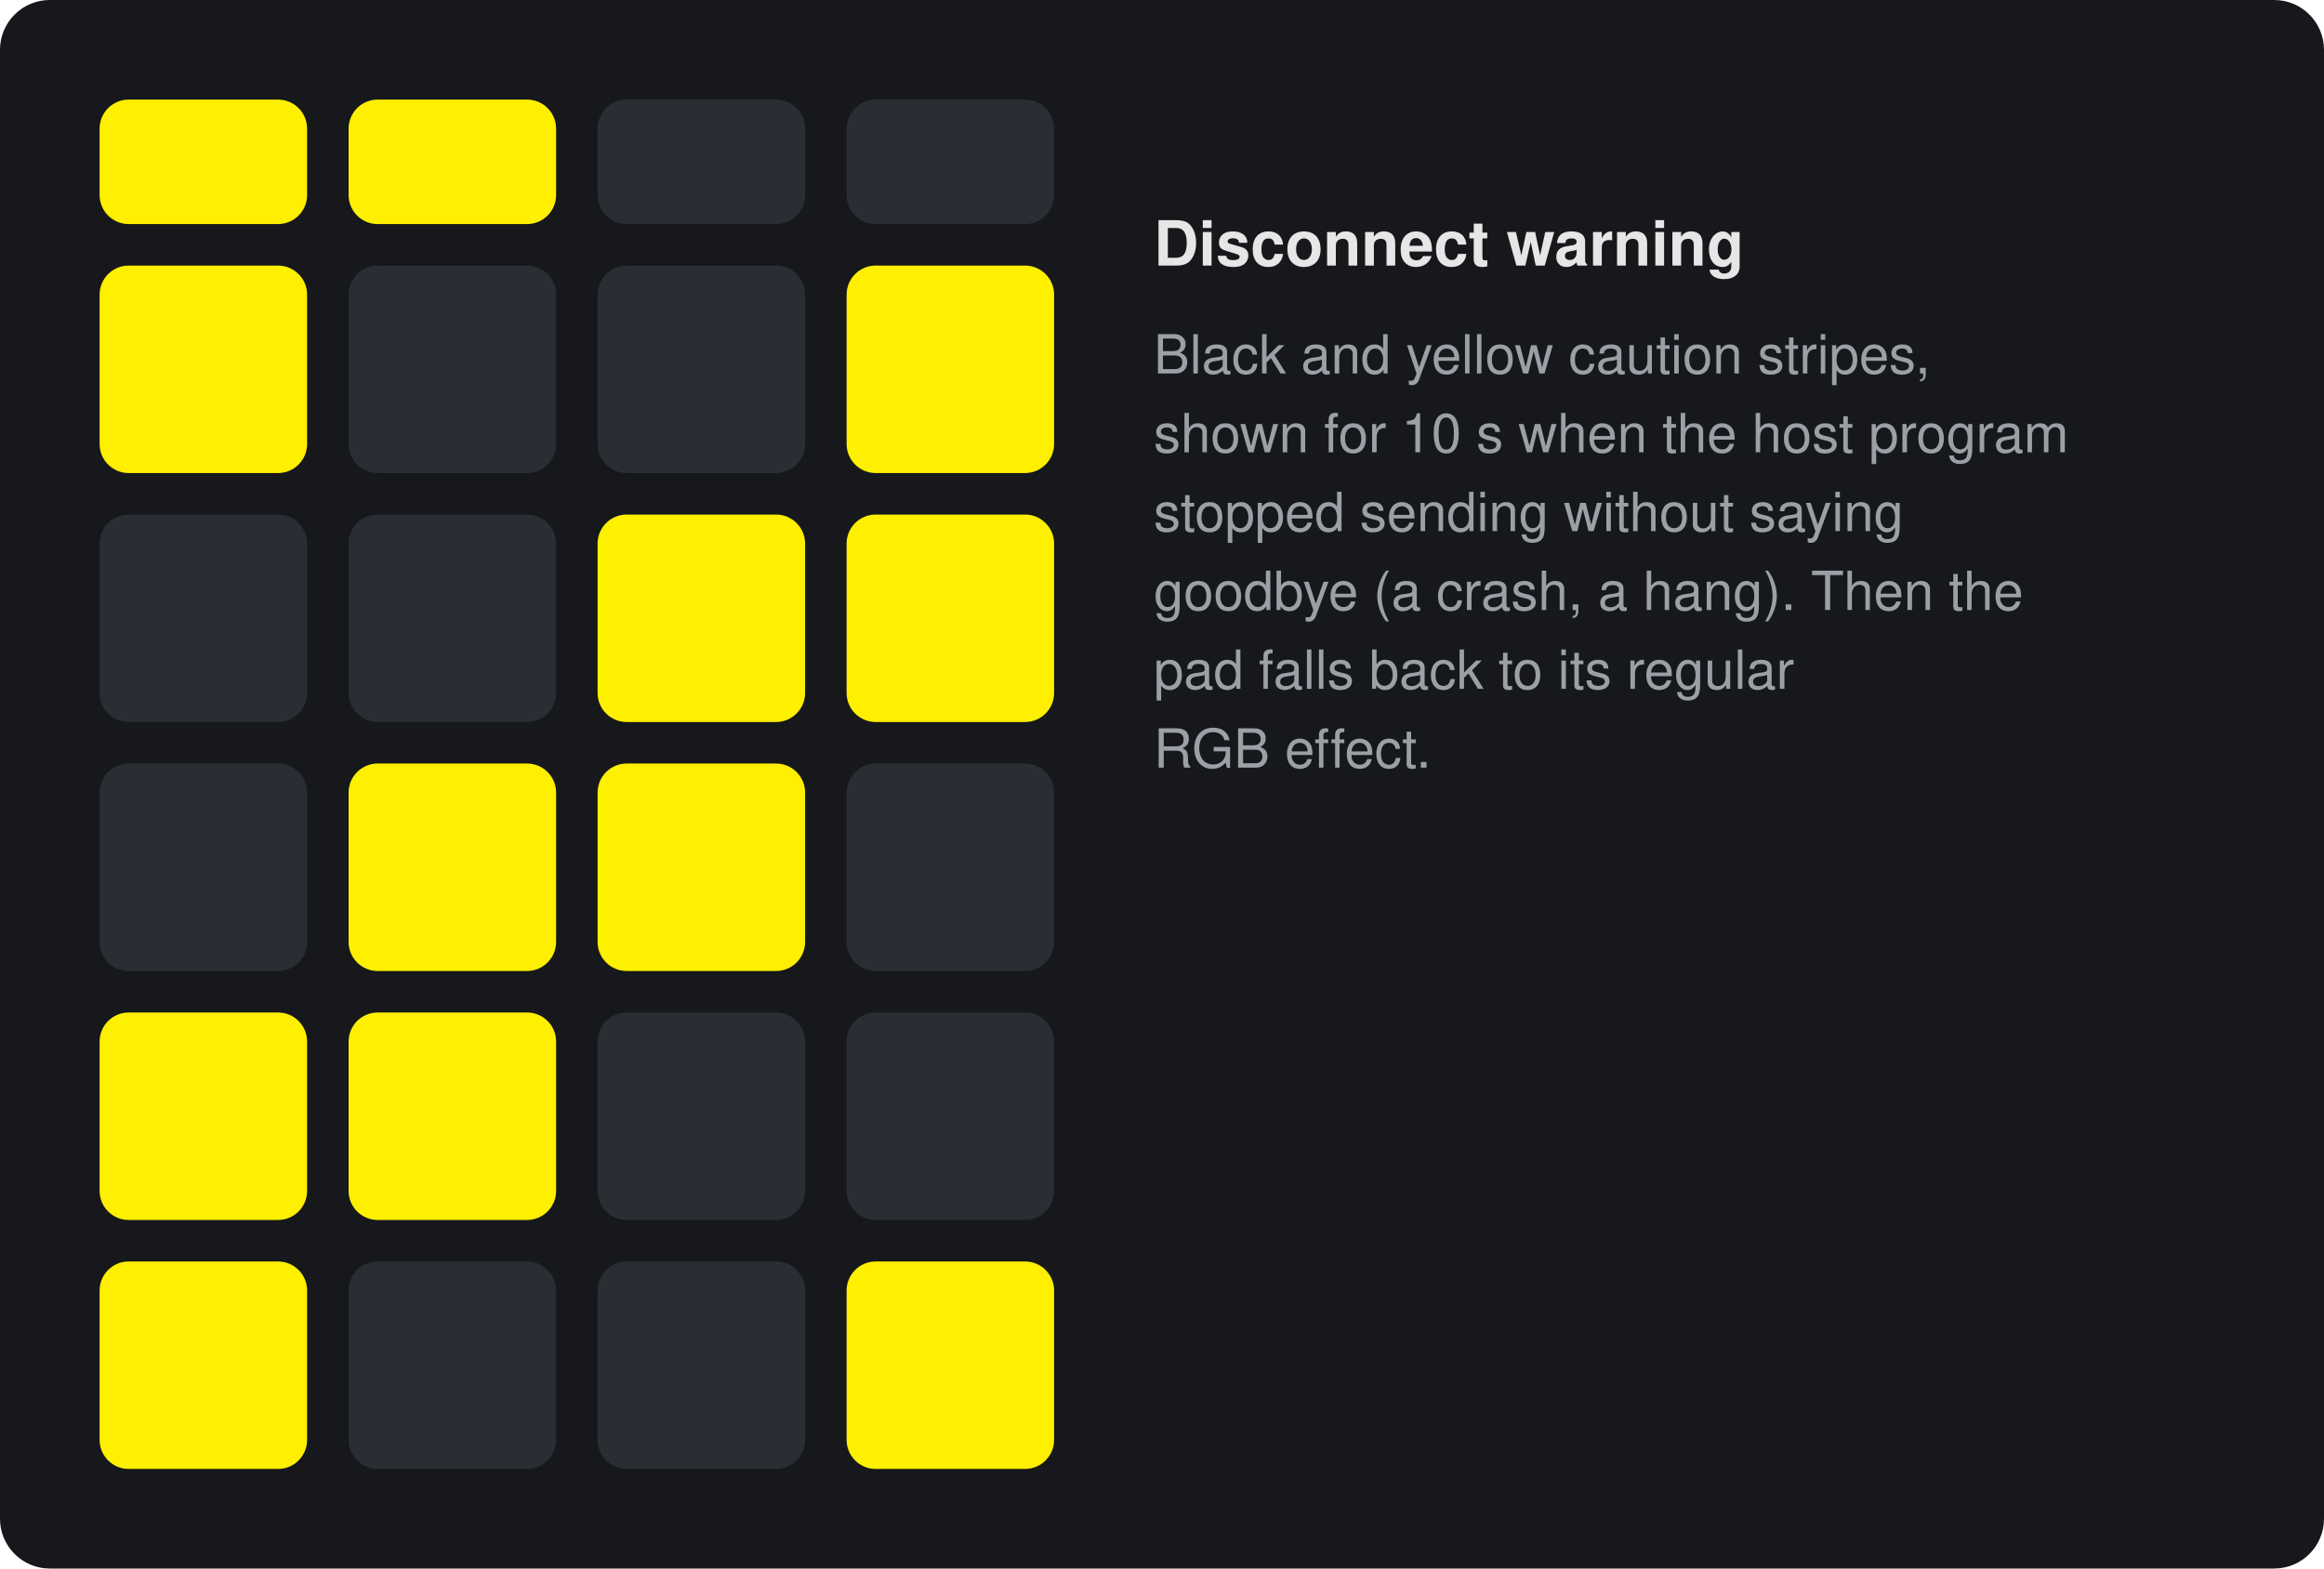
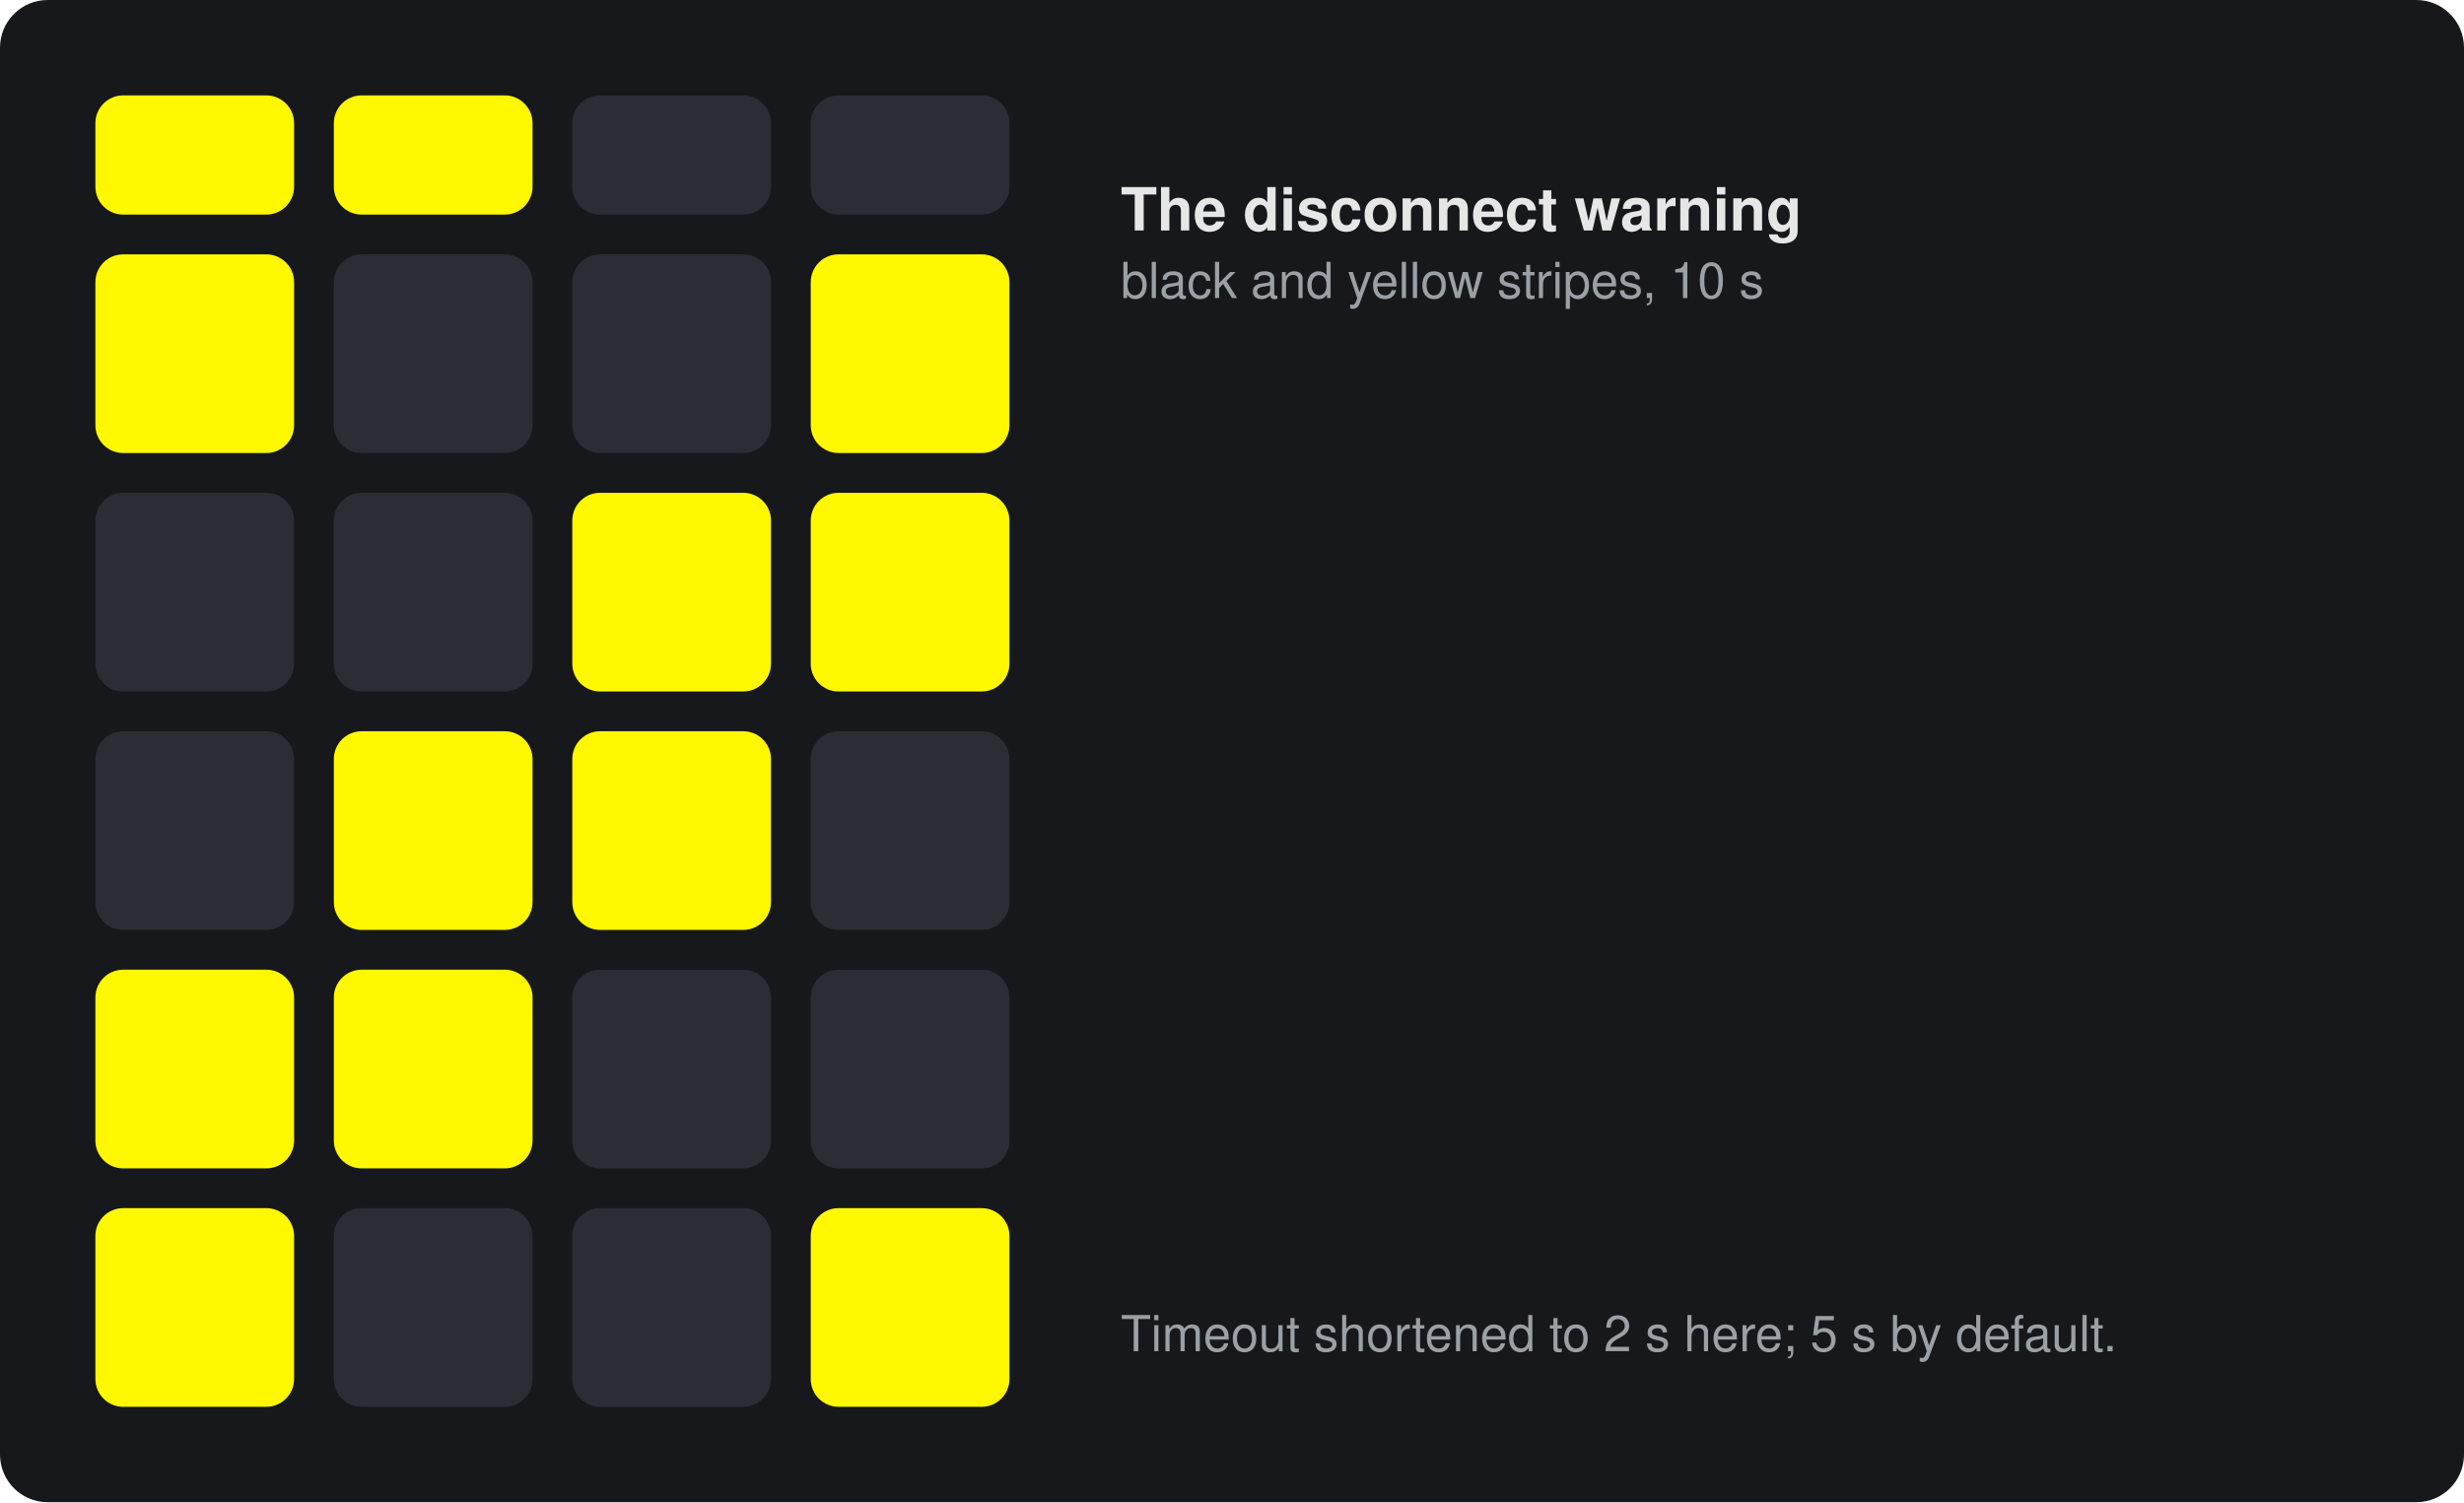
- <svg xmlns="http://www.w3.org/2000/svg" width="560" height="378" viewBox="0 0 560 378" role="img" aria-label="The disconnect warning">
-   <rect width="560" height="378" rx="12" fill="#16181c" />
-   <rect x="24" y="24" width="50" height="30" rx="7" fill="#ffef00" />
-   <rect x="84" y="24" width="50" height="30" rx="7" fill="#ffef00" />
-   <rect x="144" y="24" width="50" height="30" rx="7" fill="#2a2d33" />
-   <rect x="204" y="24" width="50" height="30" rx="7" fill="#2a2d33" />
-   <rect x="24" y="64" width="50" height="50" rx="7" fill="#ffef00" />
-   <rect x="84" y="64" width="50" height="50" rx="7" fill="#2a2d33" />
-   <rect x="144" y="64" width="50" height="50" rx="7" fill="#2a2d33" />
-   <rect x="204" y="64" width="50" height="50" rx="7" fill="#ffef00" />
-   <rect x="24" y="124" width="50" height="50" rx="7" fill="#2a2d33" />
-   <rect x="84" y="124" width="50" height="50" rx="7" fill="#2a2d33" />
-   <rect x="144" y="124" width="50" height="50" rx="7" fill="#ffef00" />
-   <rect x="204" y="124" width="50" height="50" rx="7" fill="#ffef00" />
-   <rect x="24" y="184" width="50" height="50" rx="7" fill="#2a2d33" />
-   <rect x="84" y="184" width="50" height="50" rx="7" fill="#ffef00" />
-   <rect x="144" y="184" width="50" height="50" rx="7" fill="#ffef00" />
+ <svg xmlns="http://www.w3.org/2000/svg" width="620" height="378" viewBox="0 0 620 378" role="img" aria-label="The disconnect warning">
+   <rect width="620" height="378" rx="12" fill="#16181c" />
+   <style>.a{animation:15.000s linear infinite}.s{animation:15.000s step-end infinite}@media (prefers-reduced-motion:reduce){.a,.s{animation:none}}@keyframes a1{0%{fill:#11a815}21.33%{fill:#11a815}21.55%{fill:#6d6b23}21.76%{fill:#8d8b1b}22.19%{fill:#b6b311}22.4%{fill:#c6c20e}23.04%{fill:#ede704}23.47%{fill:#fff800}82.56%{fill:#fff800}83.2%{fill:#f6f002}85.12%{fill:#cdc80c}85.97%{fill:#b5b212}86.83%{fill:#989519}87.47%{fill:#797820}87.68%{fill:#6a6824}87.89%{fill:#565528}88.11%{fill:#2a2d33}99.84%{fill:#2a2d33}100%{fill:#2a2d33}}@keyframes a2{0%{fill:#11a815}21.33%{fill:#11a815}21.55%{fill:#6d6b23}21.76%{fill:#8d8b1b}22.19%{fill:#b6b311}22.4%{fill:#c6c20e}23.04%{fill:#ede704}23.47%{fill:#fff800}82.56%{fill:#fff800}83.2%{fill:#f6f002}85.12%{fill:#cdc80c}85.97%{fill:#b5b212}86.83%{fill:#989519}87.47%{fill:#797820}87.68%{fill:#6a6824}87.89%{fill:#565528}88.11%{fill:#2a2d33}99.84%{fill:#2a2d33}100%{fill:#2a2d33}}@keyframes a3{0%{fill:#11a815}21.33%{fill:#11a815}21.55%{fill:#2a2d33}99.84%{fill:#2a2d33}100%{fill:#2a2d33}}@keyframes a4{0%{fill:#11a815}21.33%{fill:#11a815}21.55%{fill:#2a2d33}99.84%{fill:#2a2d33}100%{fill:#2a2d33}}@keyframes a5{0%{fill:#d5090a}1.92%{fill:#f70202}3.2%{fill:#fe0000}4.48%{fill:#f50202}7.04%{fill:#c60c0e}8.32%{fill:#bb0e10}9.6%{fill:#c80c0d}11.09%{fill:#e70506}12.16%{fill:#f70202}13.44%{fill:#fe0000}14.72%{fill:#f50202}17.28%{fill:#c60c0e}18.56%{fill:#bb0e10}19.84%{fill:#c80c0d}21.33%{fill:#e70506}21.55%{fill:#6d6b23}21.76%{fill:#8d8b1b}22.19%{fill:#b6b311}22.83%{fill:#e1dc07}23.25%{fill:#f8f202}23.47%{fill:#fff800}82.56%{fill:#fff800}83.2%{fill:#f6f002}85.12%{fill:#cdc80c}85.97%{fill:#b5b212}86.83%{fill:#989519}87.47%{fill:#797820}87.68%{fill:#6a6824}87.89%{fill:#565528}88.11%{fill:#2a2d33}99.84%{fill:#2a2d33}100%{fill:#2a2d33}}@keyframes a6{0%{fill:#d5090a}1.92%{fill:#f70202}3.2%{fill:#fe0000}4.48%{fill:#f50202}7.04%{fill:#c60c0e}8.32%{fill:#bb0e10}9.6%{fill:#c80c0d}11.09%{fill:#e70506}12.16%{fill:#f70202}13.44%{fill:#fe0000}14.72%{fill:#f50202}17.28%{fill:#c60c0e}18.56%{fill:#bb0e10}19.84%{fill:#c80c0d}21.33%{fill:#e70506}21.55%{fill:#2a2d33}99.84%{fill:#2a2d33}100%{fill:#2a2d33}}@keyframes a7{0%{fill:#d5090a}1.92%{fill:#f70202}3.2%{fill:#fe0000}4.48%{fill:#f50202}7.04%{fill:#c60c0e}8.32%{fill:#bb0e10}9.6%{fill:#c80c0d}11.09%{fill:#e70506}12.16%{fill:#f70202}13.44%{fill:#fe0000}14.72%{fill:#f50202}17.28%{fill:#c60c0e}18.56%{fill:#bb0e10}19.84%{fill:#c80c0d}21.33%{fill:#e70506}21.55%{fill:#2a2d33}99.84%{fill:#2a2d33}100%{fill:#2a2d33}}@keyframes a8{0%{fill:#9f1417}2.13%{fill:#b80f11}3.2%{fill:#bb0e10}4.48%{fill:#b51012}7.47%{fill:#90171a}8.53%{fill:#8e181b}9.39%{fill:#94171a}12.37%{fill:#b80f11}13.44%{fill:#bb0e10}14.72%{fill:#b51012}17.71%{fill:#90171a}18.77%{fill:#8e181b}19.63%{fill:#94171a}21.33%{fill:#ab1214}21.55%{fill:#6d6b23}21.76%{fill:#8d8b1b}22.19%{fill:#b6b311}22.4%{fill:#c6c20e}23.04%{fill:#ede704}23.47%{fill:#fff800}82.56%{fill:#fff800}83.2%{fill:#f6f002}85.12%{fill:#cdc80c}85.97%{fill:#b5b212}86.83%{fill:#989519}87.47%{fill:#797820}87.68%{fill:#6a6824}87.89%{fill:#565528}88.11%{fill:#2a2d33}99.84%{fill:#2a2d33}100%{fill:#2a2d33}}@keyframes a9{0%{fill:#ffec00}21.33%{fill:#ffec00}21.55%{fill:#2a2d33}99.84%{fill:#2a2d33}100%{fill:#2a2d33}}@keyframes a10{0%{fill:#ffec00}21.33%{fill:#ffec00}21.55%{fill:#2a2d33}99.84%{fill:#2a2d33}100%{fill:#2a2d33}}@keyframes a11{0%{fill:#bdb110}21.33%{fill:#bdb110}21.55%{fill:#6d6b23}21.76%{fill:#8d8b1b}22.19%{fill:#b6b311}22.83%{fill:#e1dc07}23.25%{fill:#f8f202}23.47%{fill:#fff800}82.56%{fill:#fff800}83.2%{fill:#f6f002}85.12%{fill:#cdc80c}85.97%{fill:#b5b212}86.83%{fill:#989519}87.47%{fill:#797820}87.68%{fill:#6a6824}87.89%{fill:#565528}88.11%{fill:#2a2d33}99.84%{fill:#2a2d33}100%{fill:#2a2d33}}@keyframes a12{0%{fill:#2a2d33}21.33%{fill:#2a2d33}21.55%{fill:#6d6b23}21.76%{fill:#8d8b1b}21.97%{fill:#a3a016}22.19%{fill:#b6b311}22.83%{fill:#e1dc07}23.25%{fill:#f8f202}23.47%{fill:#fff800}82.56%{fill:#fff800}83.2%{fill:#f6f002}85.12%{fill:#cdc80c}85.97%{fill:#b5b212}86.83%{fill:#989519}87.47%{fill:#797820}87.68%{fill:#6a6824}87.89%{fill:#565528}88.11%{fill:#2a2d33}99.84%{fill:#2a2d33}100%{fill:#2a2d33}}@keyframes a13{0%{fill:#ff0000}21.33%{fill:#ff0000}21.55%{fill:#2a2d33}99.84%{fill:#2a2d33}100%{fill:#2a2d33}}@keyframes a14{0%{fill:#b51012}21.33%{fill:#b51012}21.55%{fill:#6d6b23}21.76%{fill:#8d8b1b}22.19%{fill:#b6b311}22.83%{fill:#e1dc07}23.25%{fill:#f8f202}23.47%{fill:#fff800}82.56%{fill:#fff800}83.2%{fill:#f6f002}85.12%{fill:#cdc80c}85.97%{fill:#b5b212}86.83%{fill:#989519}87.47%{fill:#797820}87.68%{fill:#6a6824}87.89%{fill:#565528}88.11%{fill:#2a2d33}99.84%{fill:#2a2d33}100%{fill:#2a2d33}}@keyframes a15{0%{fill:#2a2d33}21.33%{fill:#2a2d33}21.55%{fill:#6d6b23}21.76%{fill:#8d8b1b}21.97%{fill:#a3a016}22.19%{fill:#b6b311}22.83%{fill:#e1dc07}23.25%{fill:#f8f202}23.47%{fill:#fff800}82.56%{fill:#fff800}83.2%{fill:#f6f002}85.12%{fill:#cdc80c}85.97%{fill:#b5b212}86.83%{fill:#989519}87.47%{fill:#797820}87.68%{fill:#6a6824}87.89%{fill:#565528}88.11%{fill:#2a2d33}99.84%{fill:#2a2d33}100%{fill:#2a2d33}}@keyframes a16{0%{fill:#2a2d33}21.33%{fill:#2a2d33}21.55%{fill:#6d6b23}21.76%{fill:#8d8b1b}21.97%{fill:#a3a016}22.19%{fill:#b6b311}22.83%{fill:#e1dc07}23.25%{fill:#f8f202}23.47%{fill:#fff800}82.56%{fill:#fff800}83.2%{fill:#f6f002}85.12%{fill:#cdc80c}85.97%{fill:#b5b212}86.83%{fill:#989519}87.47%{fill:#797820}87.68%{fill:#6a6824}87.89%{fill:#565528}88.11%{fill:#2a2d33}99.84%{fill:#2a2d33}100%{fill:#2a2d33}}@keyframes a17{0%{fill:#2a2d33}21.33%{fill:#2a2d33}21.55%{fill:#6d6b23}21.76%{fill:#8d8b1b}21.97%{fill:#a3a016}22.19%{fill:#b6b311}22.83%{fill:#e1dc07}23.25%{fill:#f8f202}23.47%{fill:#fff800}82.56%{fill:#fff800}83.2%{fill:#f6f002}85.12%{fill:#cdc80c}85.97%{fill:#b5b212}86.83%{fill:#989519}87.47%{fill:#797820}87.68%{fill:#6a6824}87.89%{fill:#565528}88.11%{fill:#2a2d33}99.84%{fill:#2a2d33}100%{fill:#2a2d33}}@keyframes a18{0%{fill:#1192ab}21.33%{fill:#1192ab}21.55%{fill:#2a2d33}99.84%{fill:#2a2d33}100%{fill:#2a2d33}}@keyframes a19{0%{fill:#1192ab}21.33%{fill:#1192ab}21.55%{fill:#2a2d33}99.84%{fill:#2a2d33}100%{fill:#2a2d33}}@keyframes a20{0%{fill:#00ff00}21.33%{fill:#00ff00}21.55%{fill:#6d6b23}21.76%{fill:#8d8b1b}22.19%{fill:#b6b311}22.83%{fill:#e1dc07}23.25%{fill:#f8f202}23.47%{fill:#fff800}82.56%{fill:#fff800}83.2%{fill:#f6f002}85.12%{fill:#cdc80c}85.97%{fill:#b5b212}86.83%{fill:#989519}87.47%{fill:#797820}87.68%{fill:#6a6824}87.89%{fill:#565528}88.11%{fill:#2a2d33}99.84%{fill:#2a2d33}100%{fill:#2a2d33}}@keyframes a21{0%{fill:#d2ff00}21.33%{fill:#d2ff00}21.55%{fill:#2a2d33}99.84%{fill:#2a2d33}100%{fill:#2a2d33}}@keyframes a22{0%{fill:#e9c505}21.33%{fill:#e9c505}21.55%{fill:#2a2d33}99.84%{fill:#2a2d33}100%{fill:#2a2d33}}@keyframes a23{0%{fill:#2a2d33}21.33%{fill:#2a2d33}21.55%{fill:#6d6b23}21.76%{fill:#8d8b1b}21.97%{fill:#a3a016}22.19%{fill:#b6b311}22.83%{fill:#e1dc07}23.25%{fill:#f8f202}23.47%{fill:#fff800}82.56%{fill:#fff800}83.2%{fill:#f6f002}85.12%{fill:#cdc80c}85.97%{fill:#b5b212}86.83%{fill:#989519}87.47%{fill:#797820}87.68%{fill:#6a6824}87.89%{fill:#565528}88.11%{fill:#2a2d33}99.84%{fill:#2a2d33}100%{fill:#2a2d33}}@keyframes a24{0%{fill-opacity:1}10%{fill-opacity:0}}@keyframes a25{0%{fill-opacity:0}10%{fill-opacity:1}21.44%{fill-opacity:0}}@keyframes a26{0%{fill-opacity:0}21.44%{fill-opacity:1}88%{fill-opacity:0}}@keyframes a27{0%{fill-opacity:0}88%{fill-opacity:1}}</style>
+   <rect class="a" style="animation-name:a1" x="24" y="24" width="50" height="30" rx="7" fill="#fff800" />
+   <rect class="a" style="animation-name:a2" x="84" y="24" width="50" height="30" rx="7" fill="#fff800" />
+   <rect class="a" style="animation-name:a3" x="144" y="24" width="50" height="30" rx="7" fill="#2a2d33" />
+   <rect class="a" style="animation-name:a4" x="204" y="24" width="50" height="30" rx="7" fill="#2a2d33" />
+   <rect class="a" style="animation-name:a5" x="24" y="64" width="50" height="50" rx="7" fill="#fff800" />
+   <rect class="a" style="animation-name:a6" x="84" y="64" width="50" height="50" rx="7" fill="#2a2d33" />
+   <rect class="a" style="animation-name:a7" x="144" y="64" width="50" height="50" rx="7" fill="#2a2d33" />
+   <rect class="a" style="animation-name:a8" x="204" y="64" width="50" height="50" rx="7" fill="#fff800" />
+   <rect class="a" style="animation-name:a9" x="24" y="124" width="50" height="50" rx="7" fill="#2a2d33" />
+   <rect class="a" style="animation-name:a10" x="84" y="124" width="50" height="50" rx="7" fill="#2a2d33" />
+   <rect class="a" style="animation-name:a11" x="144" y="124" width="50" height="50" rx="7" fill="#fff800" />
+   <rect class="a" style="animation-name:a12" x="204" y="124" width="50" height="50" rx="7" fill="#fff800" />
+   <rect class="a" style="animation-name:a13" x="24" y="184" width="50" height="50" rx="7" fill="#2a2d33" />
+   <rect class="a" style="animation-name:a14" x="84" y="184" width="50" height="50" rx="7" fill="#fff800" />
+   <rect class="a" style="animation-name:a15" x="144" y="184" width="50" height="50" rx="7" fill="#fff800" />
  <rect x="204" y="184" width="50" height="50" rx="7" fill="#2a2d33" />
-   <rect x="24" y="244" width="50" height="50" rx="7" fill="#ffef00" />
-   <rect x="84" y="244" width="50" height="50" rx="7" fill="#ffef00" />
-   <rect x="144" y="244" width="50" height="50" rx="7" fill="#2a2d33" />
-   <rect x="204" y="244" width="50" height="50" rx="7" fill="#2a2d33" />
-   <rect x="24" y="304" width="50" height="50" rx="7" fill="#ffef00" />
-   <rect x="84" y="304" width="50" height="50" rx="7" fill="#2a2d33" />
-   <rect x="144" y="304" width="50" height="50" rx="7" fill="#2a2d33" />
-   <rect x="204" y="304" width="50" height="50" rx="7" fill="#ffef00" />
-   <text x="278" y="64" font-family="Segoe UI, Helvetica, Arial, sans-serif" font-size="15" fill="#e6e6e6" text-anchor="start" font-weight="600">Disconnect warning</text>
-   <text x="278" y="90" font-family="Segoe UI, Helvetica, Arial, sans-serif" font-size="13" fill="#9aa0a6" text-anchor="start" font-weight="normal">Black and yellow caution stripes,</text>
-   <text x="278" y="109" font-family="Segoe UI, Helvetica, Arial, sans-serif" font-size="13" fill="#9aa0a6" text-anchor="start" font-weight="normal">shown for 10 s when the host program</text>
-   <text x="278" y="128" font-family="Segoe UI, Helvetica, Arial, sans-serif" font-size="13" fill="#9aa0a6" text-anchor="start" font-weight="normal">stopped sending without saying</text>
-   <text x="278" y="147" font-family="Segoe UI, Helvetica, Arial, sans-serif" font-size="13" fill="#9aa0a6" text-anchor="start" font-weight="normal">goodbye (a crash, a hang). Then the</text>
-   <text x="278" y="166" font-family="Segoe UI, Helvetica, Arial, sans-serif" font-size="13" fill="#9aa0a6" text-anchor="start" font-weight="normal">pad falls back to its regular</text>
-   <text x="278" y="185" font-family="Segoe UI, Helvetica, Arial, sans-serif" font-size="13" fill="#9aa0a6" text-anchor="start" font-weight="normal">RGB effect.</text>
+   <rect class="a" style="animation-name:a16" x="24" y="244" width="50" height="50" rx="7" fill="#fff800" />
+   <rect class="a" style="animation-name:a17" x="84" y="244" width="50" height="50" rx="7" fill="#fff800" />
+   <rect class="a" style="animation-name:a18" x="144" y="244" width="50" height="50" rx="7" fill="#2a2d33" />
+   <rect class="a" style="animation-name:a19" x="204" y="244" width="50" height="50" rx="7" fill="#2a2d33" />
+   <rect class="a" style="animation-name:a20" x="24" y="304" width="50" height="50" rx="7" fill="#fff800" />
+   <rect class="a" style="animation-name:a21" x="84" y="304" width="50" height="50" rx="7" fill="#2a2d33" />
+   <rect class="a" style="animation-name:a22" x="144" y="304" width="50" height="50" rx="7" fill="#2a2d33" />
+   <rect class="a" style="animation-name:a23" x="204" y="304" width="50" height="50" rx="7" fill="#fff800" />
+   <g class="s" style="animation-name:a24" fill-opacity="0">
+     <text x="282" y="58" font-family="Segoe UI, Helvetica, Arial, sans-serif" font-size="15" fill="#e6e6e6" text-anchor="start" font-weight="600">The bars</text>
+     <text x="282" y="75" font-family="Segoe UI, Helvetica, Arial, sans-serif" font-size="12.5" fill="#9aa0a6" text-anchor="start" font-weight="normal">the host program running</text>
+   </g>
+   <g class="s" style="animation-name:a25" fill-opacity="0">
+     <text x="282" y="58" font-family="Segoe UI, Helvetica, Arial, sans-serif" font-size="15" fill="#e6e6e6" text-anchor="start" font-weight="600">Frames stop</text>
+     <text x="282" y="75" font-family="Segoe UI, Helvetica, Arial, sans-serif" font-size="12.5" fill="#9aa0a6" text-anchor="start" font-weight="normal">a crash: no goodbye</text>
+   </g>
+   <g class="s" style="animation-name:a26" fill-opacity="1">
+     <text x="282" y="58" font-family="Segoe UI, Helvetica, Arial, sans-serif" font-size="15" fill="#e6e6e6" text-anchor="start" font-weight="600">The disconnect warning</text>
+     <text x="282" y="75" font-family="Segoe UI, Helvetica, Arial, sans-serif" font-size="12.5" fill="#9aa0a6" text-anchor="start" font-weight="normal">black and yellow stripes, 10 s</text>
+   </g>
+   <g class="s" style="animation-name:a27" fill-opacity="0">
+     <text x="282" y="58" font-family="Segoe UI, Helvetica, Arial, sans-serif" font-size="15" fill="#e6e6e6" text-anchor="start" font-weight="600">Then the regular RGB effect</text>
+     <text x="282" y="75" font-family="Segoe UI, Helvetica, Arial, sans-serif" font-size="12.5" fill="#9aa0a6" text-anchor="start" font-weight="normal">(not drawn here)</text>
+   </g>
+   <text x="282" y="340" font-family="Segoe UI, Helvetica, Arial, sans-serif" font-size="12.5" fill="#9aa0a6" text-anchor="start" font-weight="normal">Timeout shortened to 2 s here; 5 s by default.</text>
</svg>
